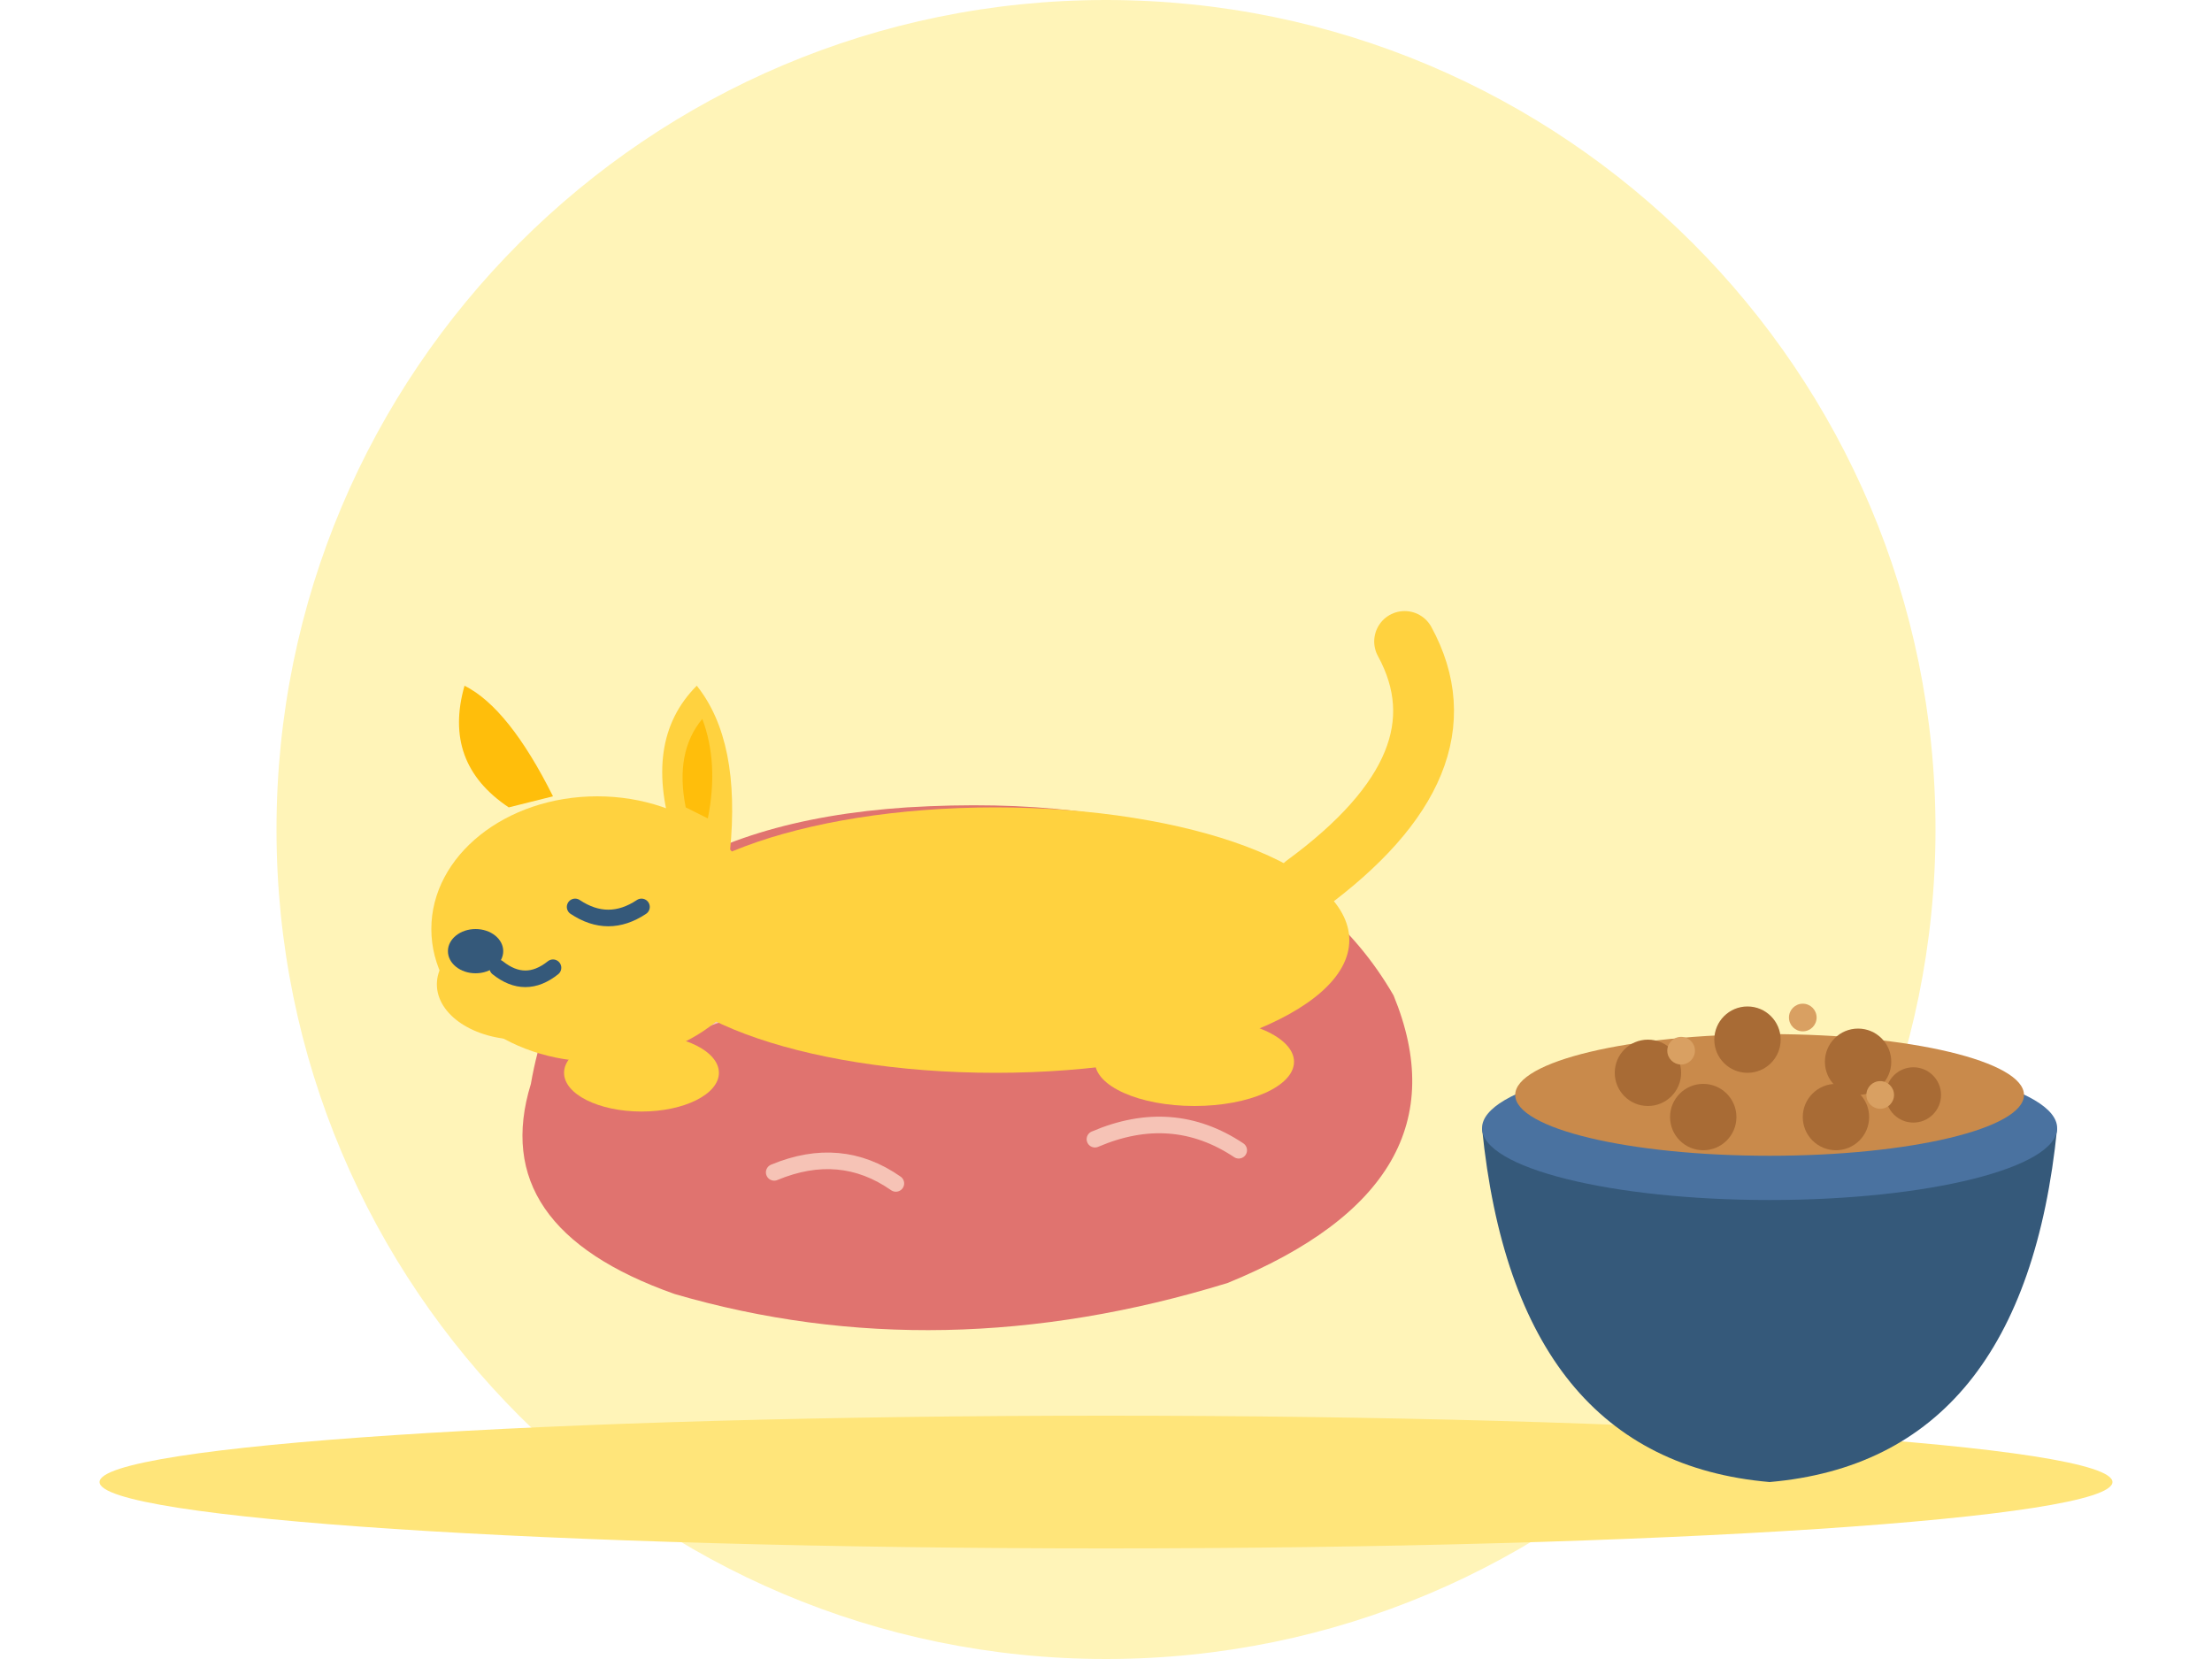
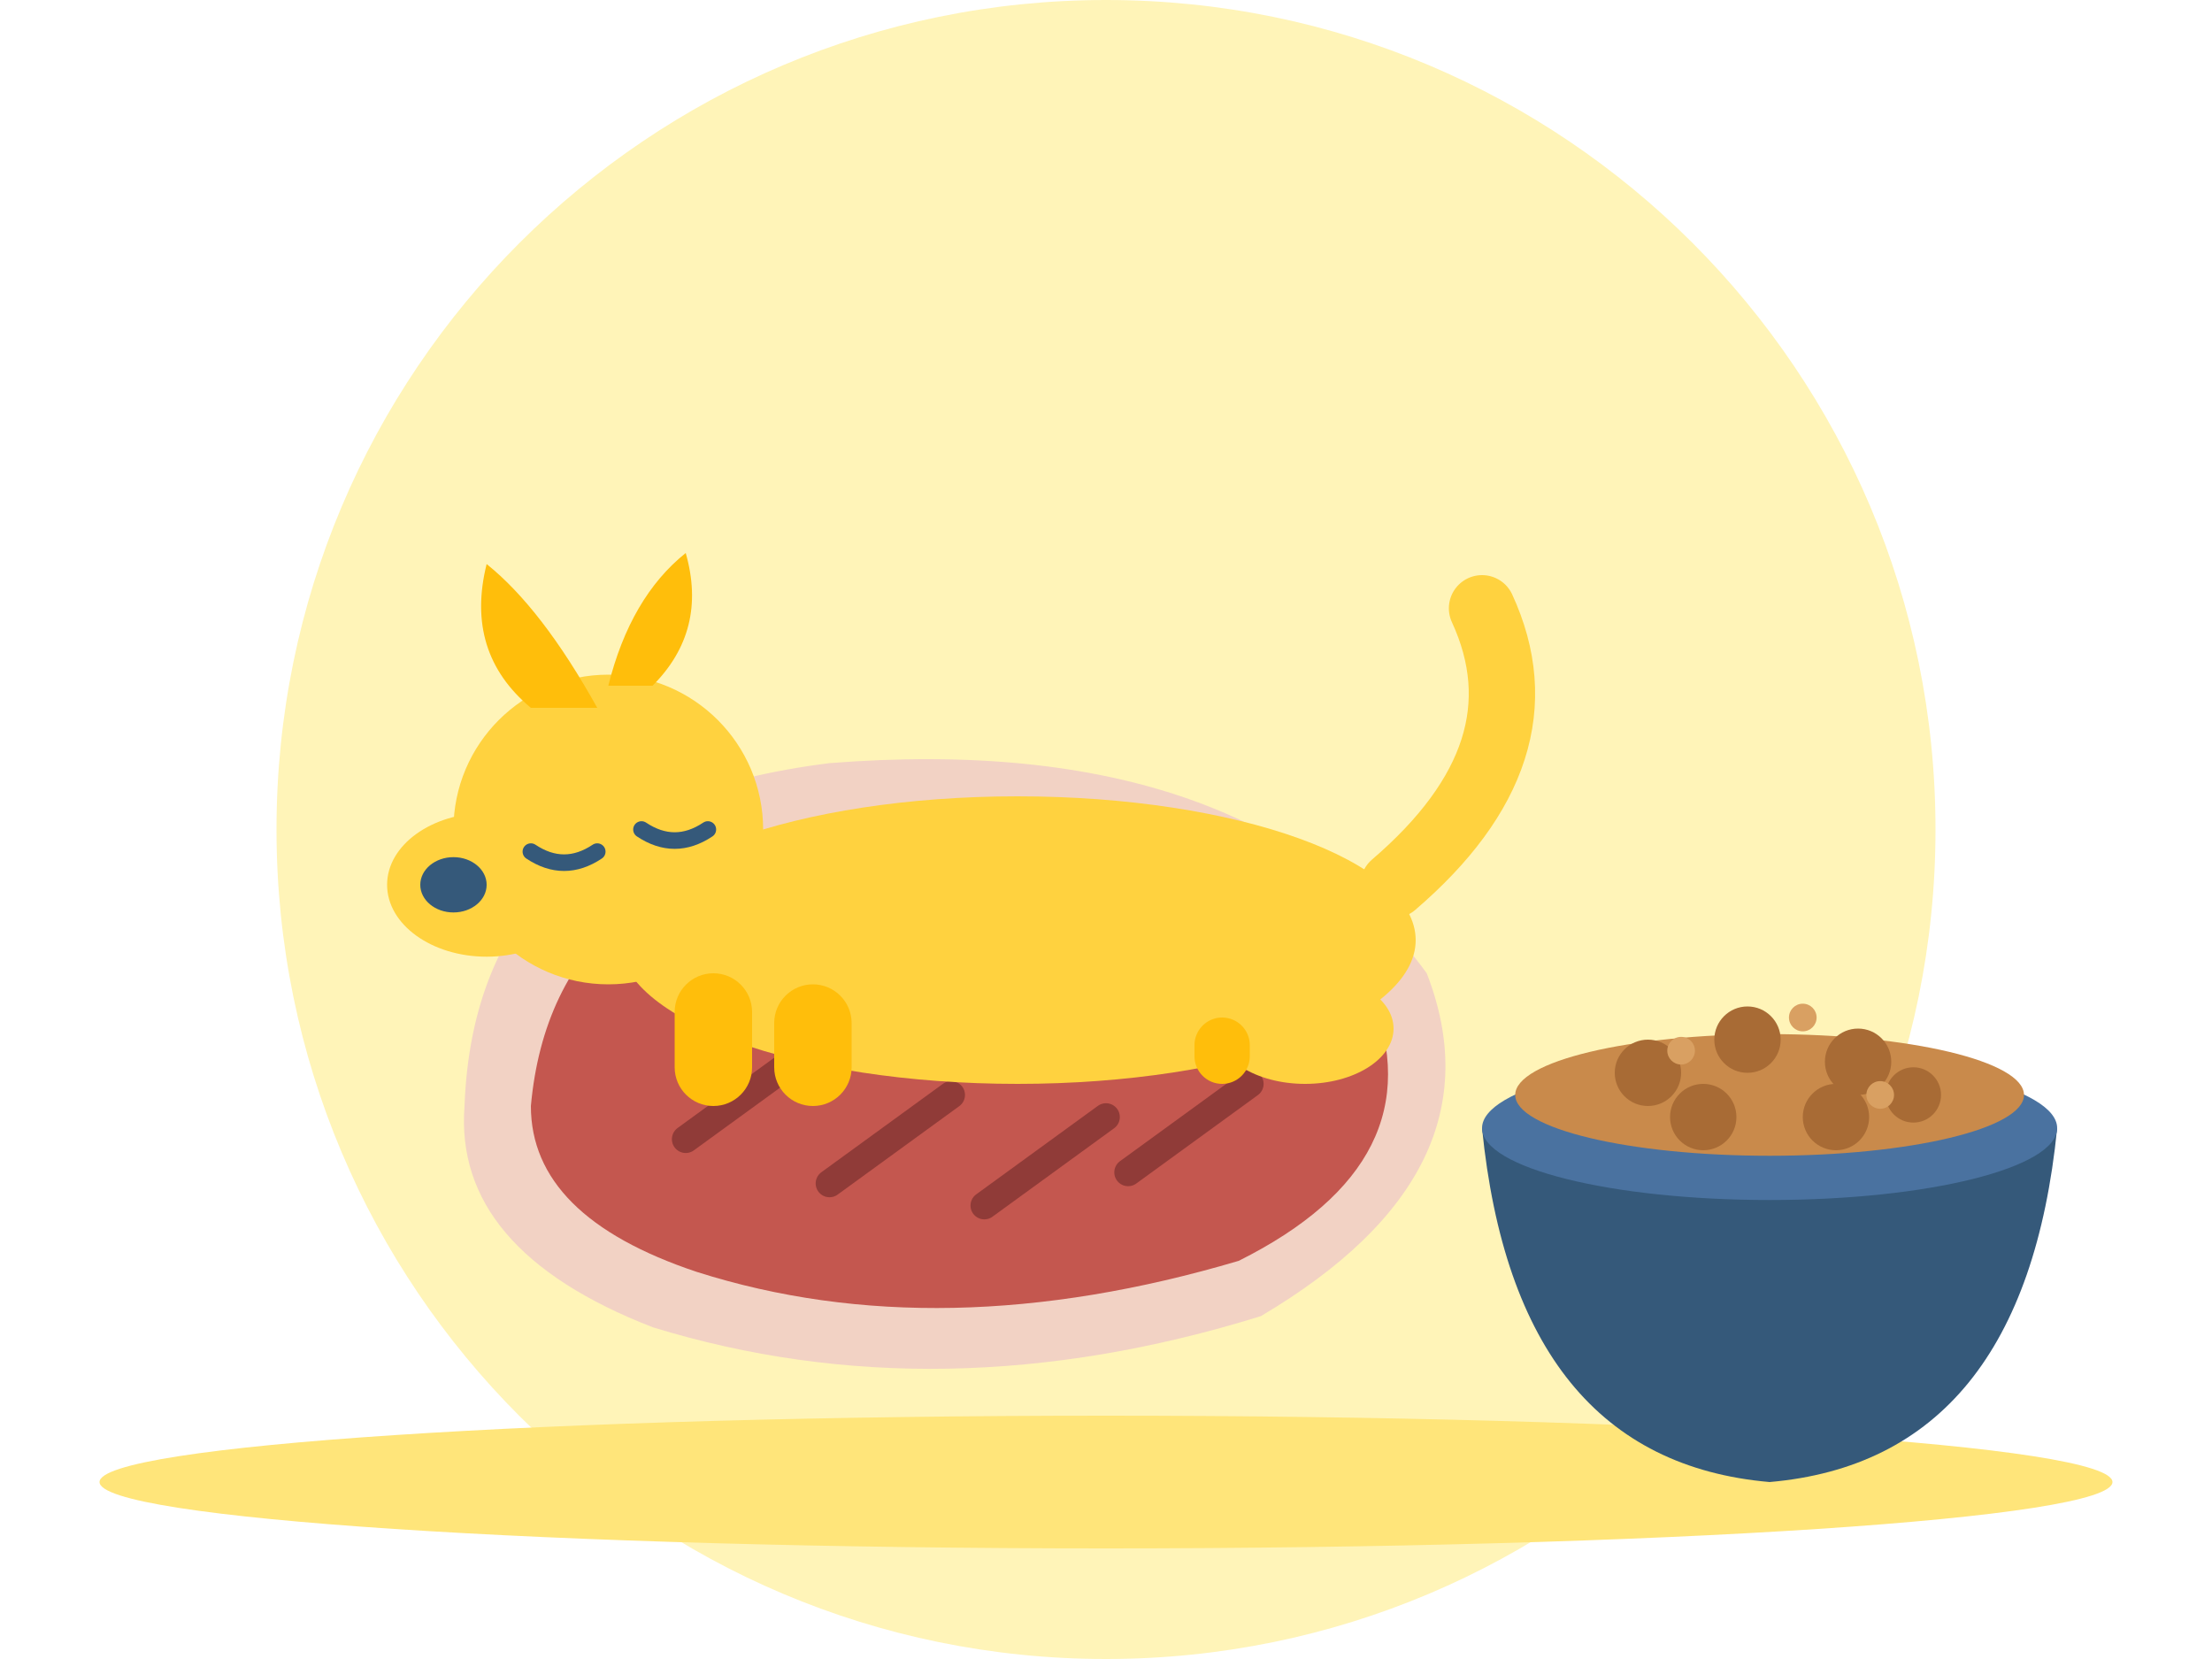
<svg xmlns="http://www.w3.org/2000/svg" viewBox="0 0 400 300" role="img" aria-label="Cartoon dog lying on a steak, beside a bowl full of kibble">
  <circle cx="200" cy="150" r="150" fill="#fff4b8" />
  <ellipse cx="200" cy="268" rx="182" ry="12" fill="#ffe57a" />
-   <path d="M96 196 Q104 150 164 146 Q230 142 252 180 Q266 214 222 232 Q170 248 122 234 Q88 222 96 196 Z" fill="#e0736f" />
-   <g fill="none" stroke="#f6c3b6" stroke-width="3" stroke-linecap="round">
-     <path d="M124 186 q14 -8 26 2" />
-     <path d="M168 170 q16 -6 30 4" />
-     <path d="M198 206 q14 -6 26 2" />
-     <path d="M140 212 q12 -5 22 2" />
+   <path d="M84 200 Q86 146 150 138 Q226 132 258 176 Q272 212 228 238 Q170 256 118 240 Q82 226 84 200 Z" fill="#f2d2c4" />
+   <path d="M96 200 Q100 156 154 150 Q222 146 248 180 Q260 210 224 228 Q170 244 126 230 Q96 220 96 200 Z" fill="#c4574f" />
+   <g stroke="#7a2f2d" stroke-width="5" stroke-linecap="round" opacity="0.7">
+     <path d="M124 206 L146 190" />
+     <path d="M150 214 L172 198" />
+     <path d="M178 218 L200 202" />
+     <path d="M204 212 L226 196" />
  </g>
-   <ellipse cx="180" cy="170" rx="64" ry="24" fill="#ffd23f" />
-   <path d="M236 160 Q266 138 254 116" fill="none" stroke="#ffd23f" stroke-width="11" stroke-linecap="round" />
-   <ellipse cx="108" cy="168" rx="30" ry="24" fill="#ffd23f" />
-   <ellipse cx="94" cy="178" rx="15" ry="10" fill="#ffd23f" />
-   <path d="M90 175 q5 4 10 0" fill="none" stroke="#35597a" stroke-width="3" stroke-linecap="round" />
-   <path d="M104 164 q6 4 12 0" fill="none" stroke="#35597a" stroke-width="3" stroke-linecap="round" />
-   <ellipse cx="86" cy="172" rx="5" ry="4" fill="#35597a" />
-   <path d="M92 146 Q80 138 84 124 Q92 128 100 144 Z" fill="#ffbe0b" />
-   <path d="M122 152 Q116 134 126 124 Q134 134 132 154 Z" fill="#ffd23f" />
-   <path d="M124 146 Q122 136 127 130 Q130 138 128 148 Z" fill="#ffbe0b" />
-   <ellipse cx="116" cy="194" rx="14" ry="7" fill="#ffd23f" />
-   <ellipse cx="216" cy="192" rx="18" ry="8" fill="#ffd23f" />
+   <ellipse cx="184" cy="170" rx="72" ry="26" fill="#ffd23f" />
+   <path d="M252 160 Q280 136 268 110" fill="none" stroke="#ffd23f" stroke-width="12" stroke-linecap="round" />
+   <ellipse cx="236" cy="186" rx="16" ry="10" fill="#ffd23f" />
+   <rect x="122" y="176" width="14" height="24" rx="7" fill="#ffbe0b" />
+   <rect x="140" y="178" width="14" height="22" rx="7" fill="#ffbe0b" />
+   <rect x="216" y="184" width="10" height="12" rx="5" fill="#ffbe0b" />
+   <circle cx="110" cy="150" r="28" fill="#ffd23f" />
+   <ellipse cx="88" cy="160" rx="18" ry="13" fill="#ffd23f" />
+   <path d="M96 128 Q84 118 88 102 Q98 110 108 128 Z" fill="#ffbe0b" />
+   <path d="M118 124 Q128 114 124 100 Q114 108 110 124 Z" fill="#ffbe0b" />
+   <ellipse cx="82" cy="160" rx="6" ry="5" fill="#35597a" />
+   <path d="M96 154 q6 4 12 0" fill="none" stroke="#35597a" stroke-width="3" stroke-linecap="round" />
+   <path d="M116 150 q6 4 12 0" fill="none" stroke="#35597a" stroke-width="3" stroke-linecap="round" />
  <path d="M268 204 H372 Q366 264 320 268 Q274 264 268 204 Z" fill="#35597a" />
  <ellipse cx="320" cy="204" rx="52" ry="13" fill="#4a72a0" />
  <ellipse cx="320" cy="198" rx="46" ry="11" fill="#c98a4b" />
  <g fill="#a86b35">
    <circle cx="298" cy="194" r="6" />
    <circle cx="316" cy="188" r="6" />
    <circle cx="336" cy="192" r="6" />
    <circle cx="308" cy="202" r="6" />
    <circle cx="332" cy="202" r="6" />
    <circle cx="346" cy="198" r="5" />
  </g>
  <g fill="#d9a062">
    <circle cx="304" cy="190" r="2.5" />
    <circle cx="326" cy="184" r="2.5" />
    <circle cx="340" cy="198" r="2.5" />
  </g>
</svg>
